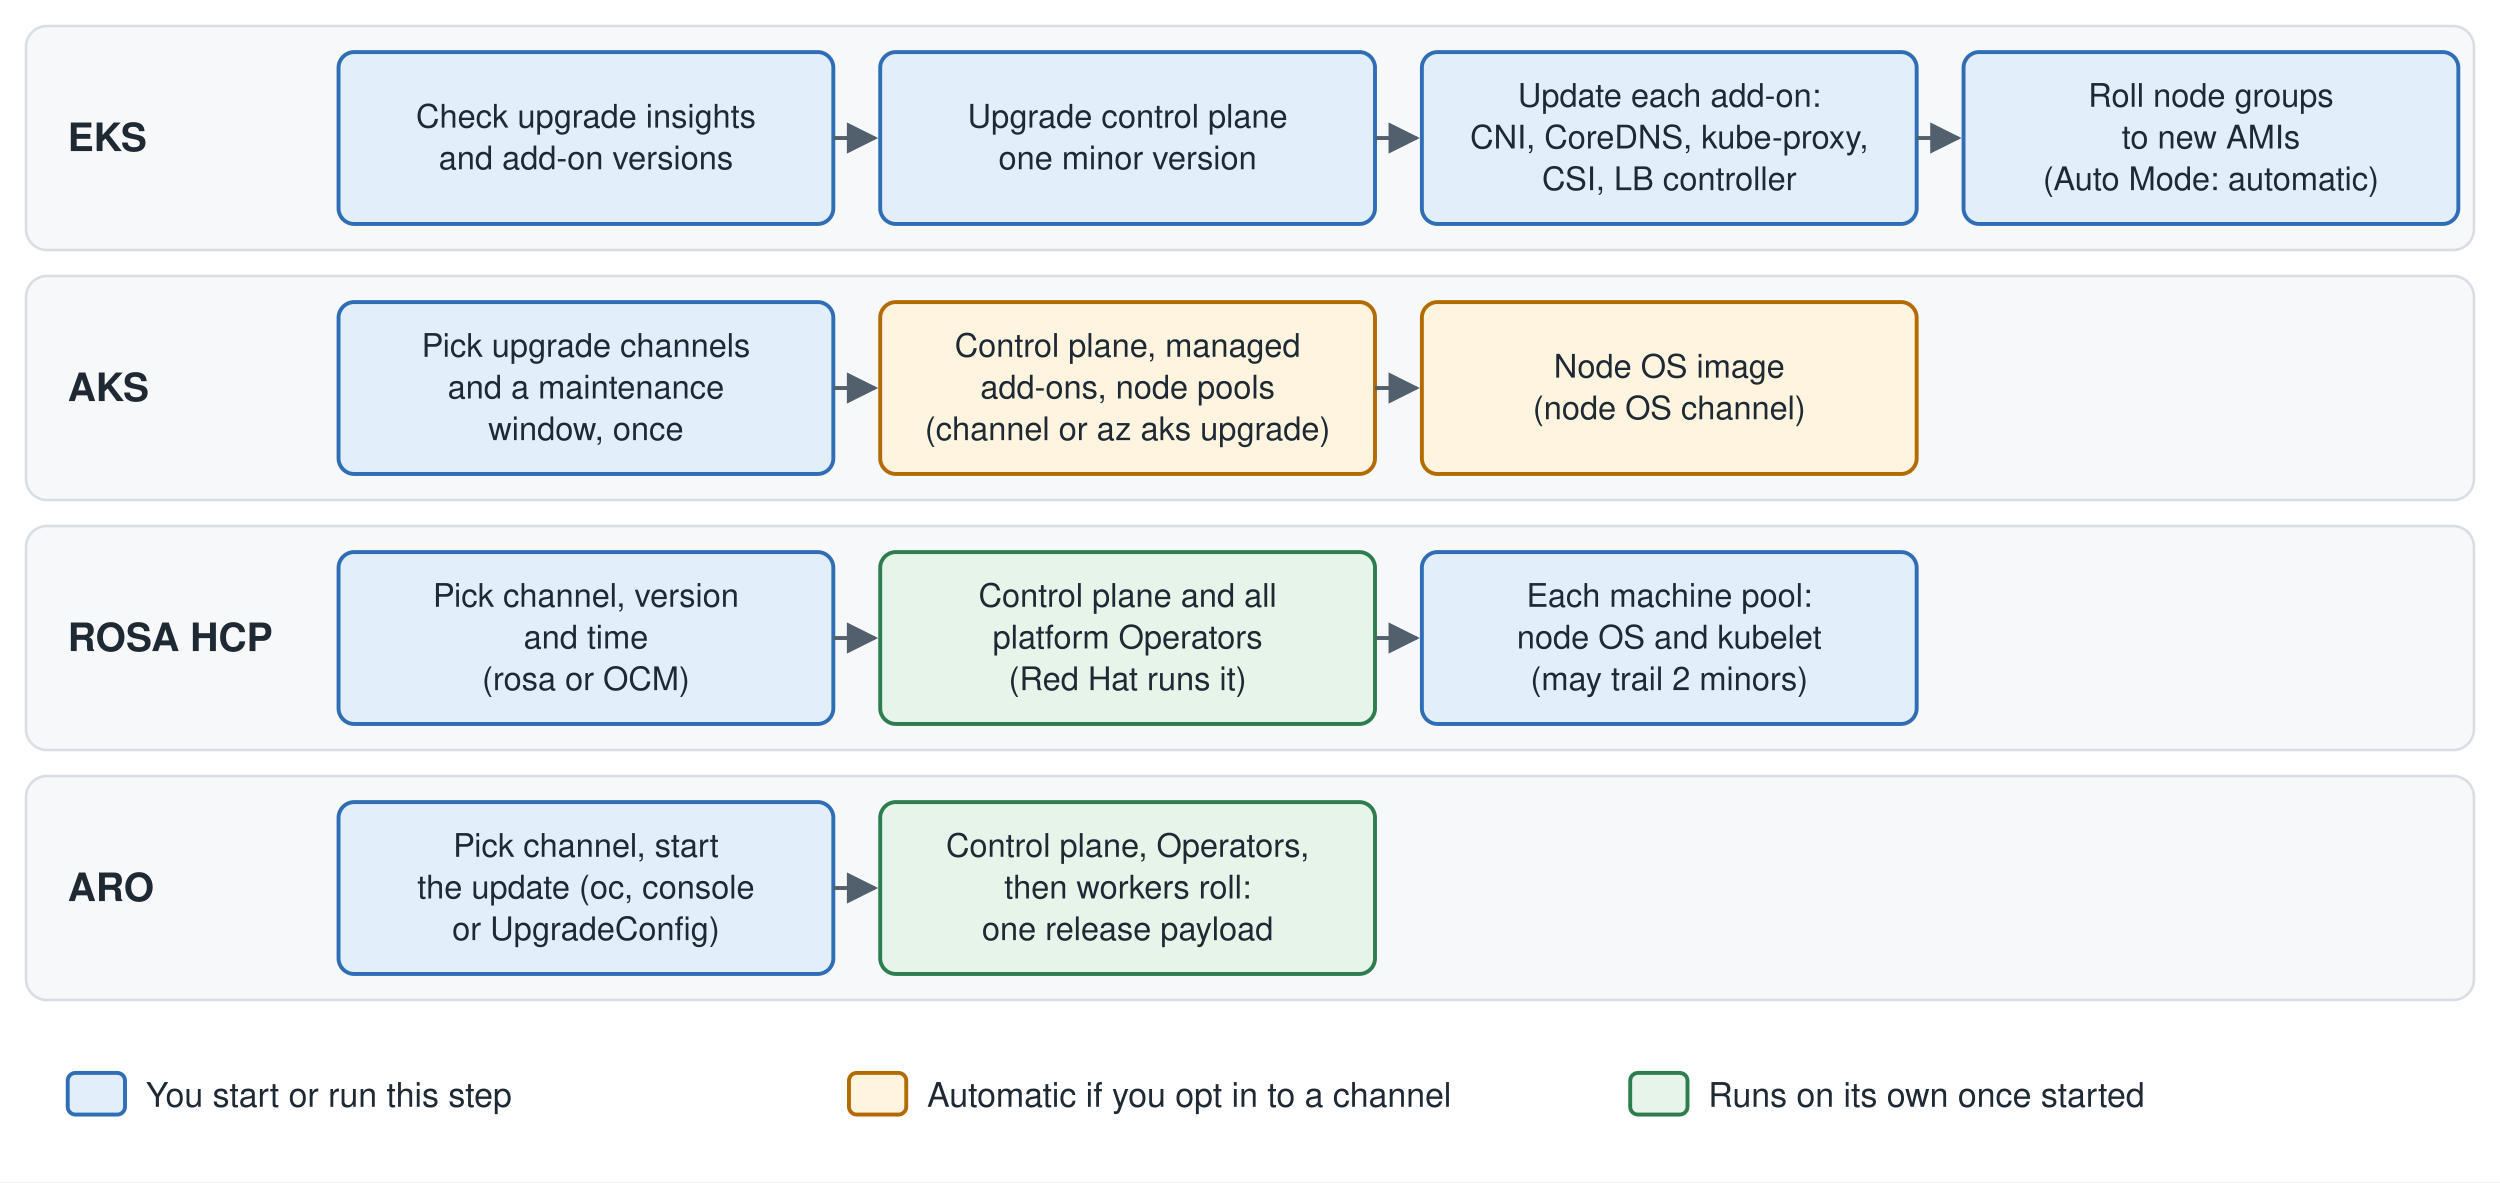
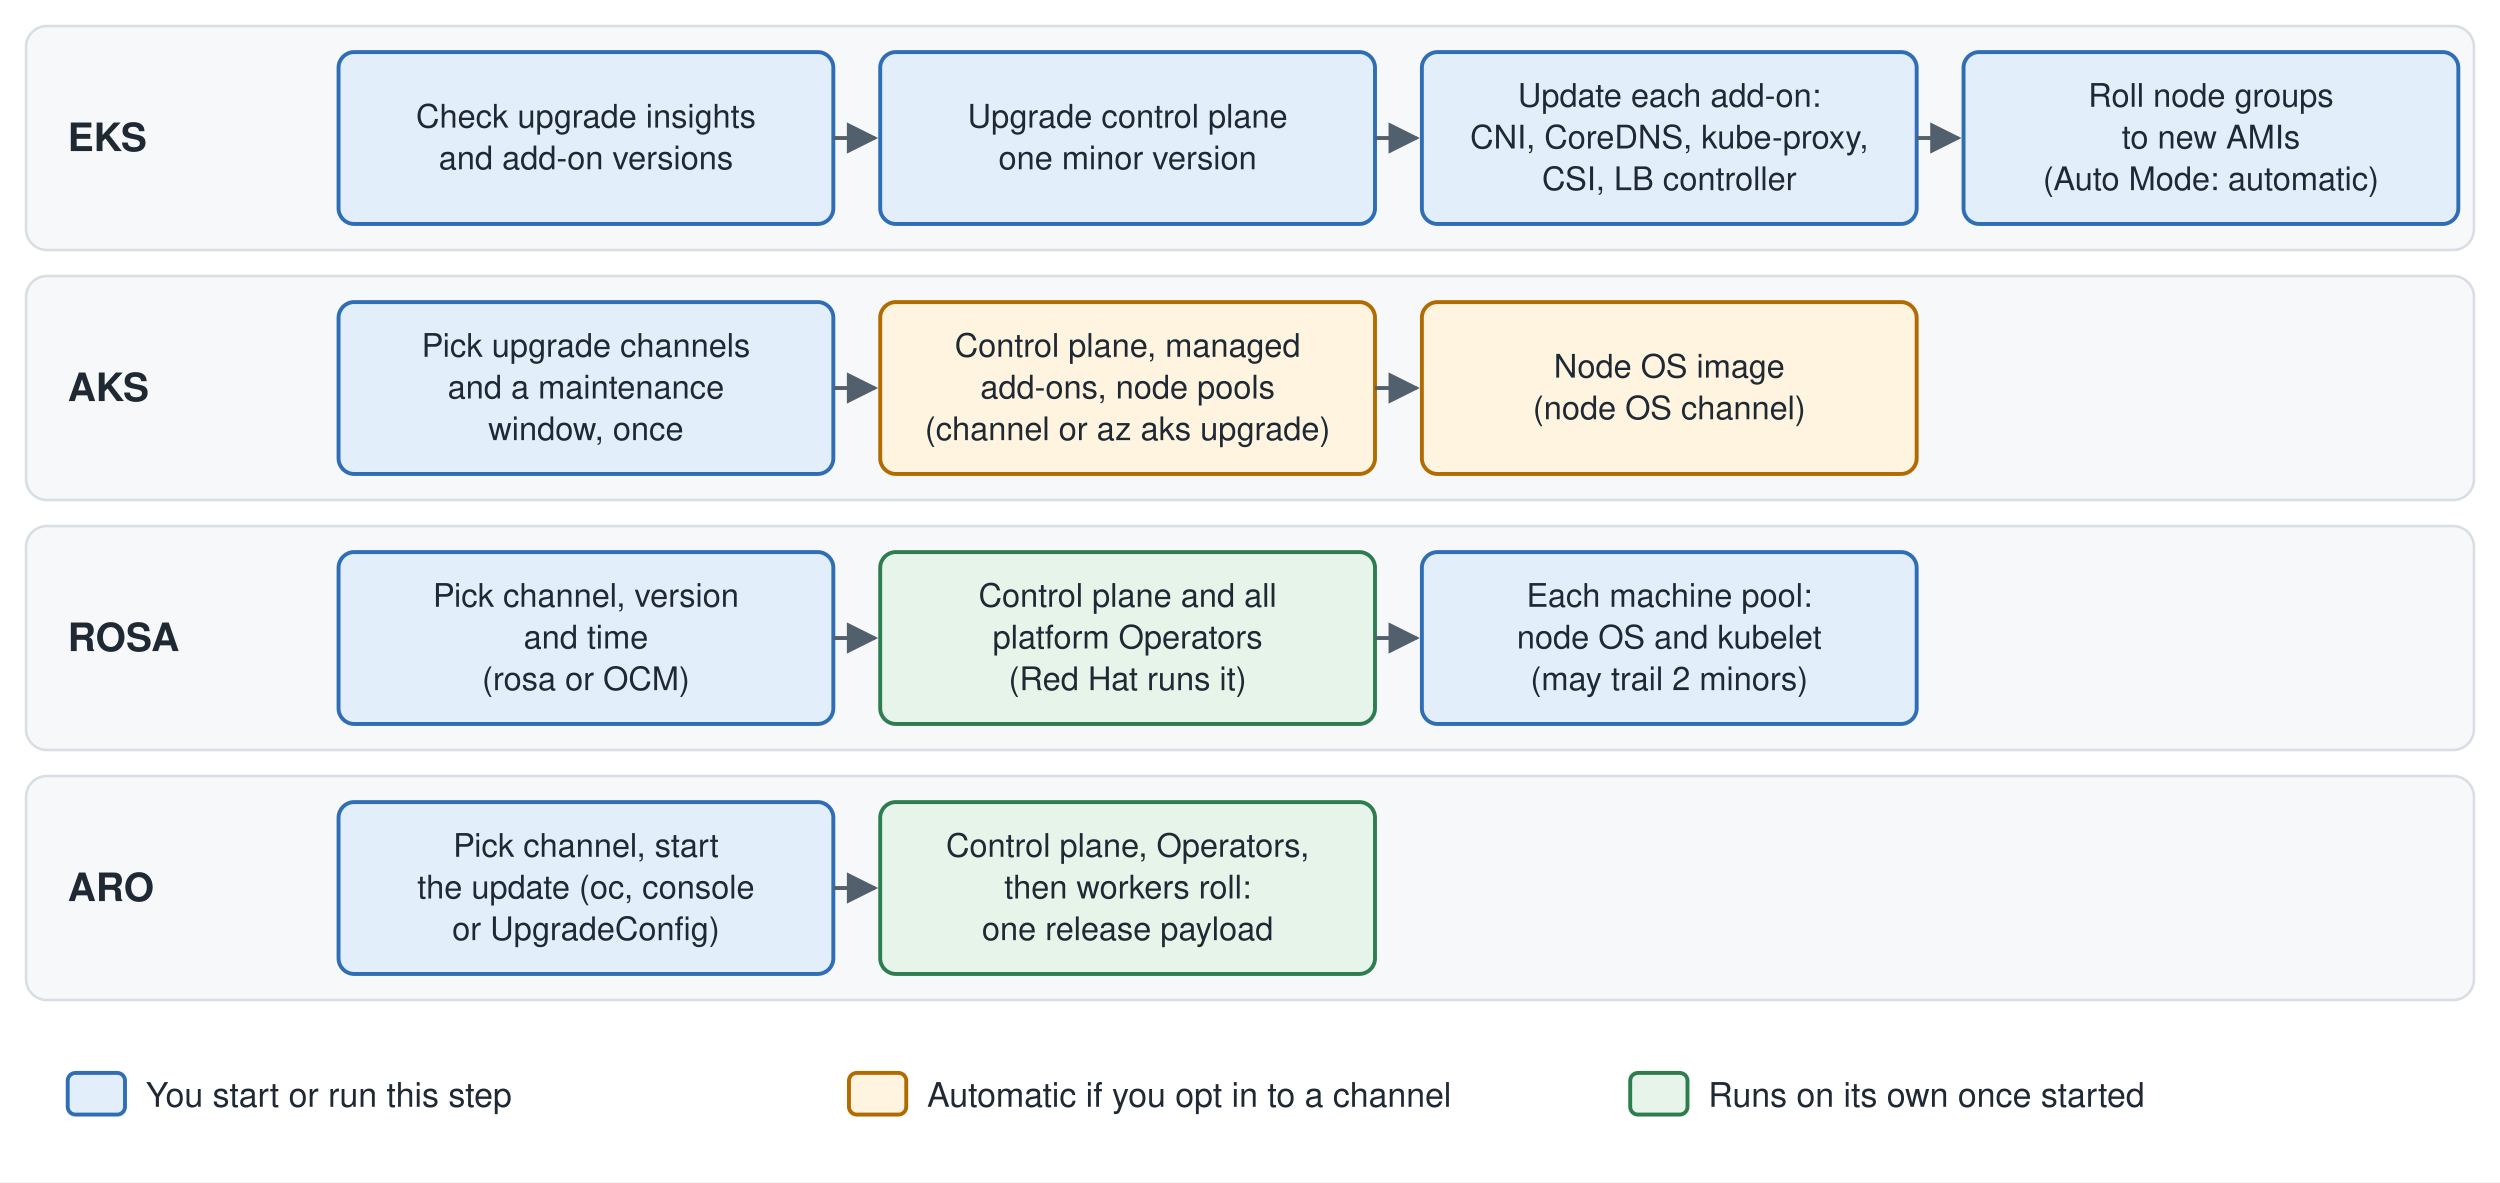
<svg xmlns="http://www.w3.org/2000/svg" width="960" height="454" viewBox="0 0 960 454" font-family="Red Hat Text, Helvetica, Arial, sans-serif">
  <defs>
    <marker id="a" viewBox="0 0 10 10" refX="9" refY="5" markerWidth="8" markerHeight="8" orient="auto">
      <path d="M0,0 L10,5 L0,10 z" fill="#52606d" />
    </marker>
  </defs>
  <rect x="0" y="0" width="960" height="454" fill="#ffffff" />
  <rect x="10" y="10" width="940" height="86" rx="8" fill="#f7f8fa" stroke="#d9dee5" />
  <text x="26" y="58.0" font-size="15" text-anchor="start" font-weight="bold" fill="#1f2933">EKS</text>
  <rect x="130" y="20" width="190" height="66" rx="6" fill="#e3eefb" stroke="#2f6db5" stroke-width="1.5" />
  <text x="225.0" y="49.0" font-size="12.5" text-anchor="middle" font-weight="normal" fill="#1f2933">Check upgrade insights</text>
  <text x="225.0" y="65.0" font-size="12.5" text-anchor="middle" font-weight="normal" fill="#1f2933">and add-on versions</text>
  <rect x="338" y="20" width="190" height="66" rx="6" fill="#e3eefb" stroke="#2f6db5" stroke-width="1.5" />
  <text x="433.0" y="49.0" font-size="12.5" text-anchor="middle" font-weight="normal" fill="#1f2933">Upgrade control plane</text>
  <text x="433.0" y="65.0" font-size="12.5" text-anchor="middle" font-weight="normal" fill="#1f2933">one minor version</text>
  <line x1="320" y1="53.0" x2="336" y2="53.0" stroke="#52606d" stroke-width="1.5" marker-end="url(#a)" />
  <rect x="546" y="20" width="190" height="66" rx="6" fill="#e3eefb" stroke="#2f6db5" stroke-width="1.5" />
  <text x="641.0" y="41.0" font-size="12.5" text-anchor="middle" font-weight="normal" fill="#1f2933">Update each add-on:</text>
  <text x="641.0" y="57.0" font-size="12.5" text-anchor="middle" font-weight="normal" fill="#1f2933">CNI, CoreDNS, kube-proxy,</text>
  <text x="641.0" y="73.0" font-size="12.5" text-anchor="middle" font-weight="normal" fill="#1f2933">CSI, LB controller</text>
  <line x1="528" y1="53.0" x2="544" y2="53.0" stroke="#52606d" stroke-width="1.5" marker-end="url(#a)" />
  <rect x="754" y="20" width="190" height="66" rx="6" fill="#e3eefb" stroke="#2f6db5" stroke-width="1.5" />
  <text x="849.0" y="41.0" font-size="12.5" text-anchor="middle" font-weight="normal" fill="#1f2933">Roll node groups</text>
  <text x="849.0" y="57.0" font-size="12.5" text-anchor="middle" font-weight="normal" fill="#1f2933">to new AMIs</text>
  <text x="849.0" y="73.0" font-size="12.5" text-anchor="middle" font-weight="normal" fill="#1f2933">(Auto Mode: automatic)</text>
  <line x1="736" y1="53.0" x2="752" y2="53.0" stroke="#52606d" stroke-width="1.5" marker-end="url(#a)" />
  <rect x="10" y="106" width="940" height="86" rx="8" fill="#f7f8fa" stroke="#d9dee5" />
  <text x="26" y="154.0" font-size="15" text-anchor="start" font-weight="bold" fill="#1f2933">AKS</text>
  <rect x="130" y="116" width="190" height="66" rx="6" fill="#e3eefb" stroke="#2f6db5" stroke-width="1.5" />
  <text x="225.0" y="137.0" font-size="12.5" text-anchor="middle" font-weight="normal" fill="#1f2933">Pick upgrade channels</text>
  <text x="225.0" y="153.0" font-size="12.5" text-anchor="middle" font-weight="normal" fill="#1f2933">and a maintenance</text>
  <text x="225.0" y="169.0" font-size="12.5" text-anchor="middle" font-weight="normal" fill="#1f2933">window, once</text>
  <rect x="338" y="116" width="190" height="66" rx="6" fill="#fff4e0" stroke="#b26b00" stroke-width="1.5" />
  <text x="433.0" y="137.0" font-size="12.5" text-anchor="middle" font-weight="normal" fill="#1f2933">Control plane, managed</text>
  <text x="433.0" y="153.0" font-size="12.5" text-anchor="middle" font-weight="normal" fill="#1f2933">add-ons, node pools</text>
  <text x="433.0" y="169.0" font-size="12.5" text-anchor="middle" font-weight="normal" fill="#1f2933">(channel or az aks upgrade)</text>
  <line x1="320" y1="149.0" x2="336" y2="149.0" stroke="#52606d" stroke-width="1.5" marker-end="url(#a)" />
  <rect x="546" y="116" width="190" height="66" rx="6" fill="#fff4e0" stroke="#b26b00" stroke-width="1.5" />
  <text x="641.0" y="145.0" font-size="12.5" text-anchor="middle" font-weight="normal" fill="#1f2933">Node OS image</text>
  <text x="641.0" y="161.0" font-size="12.5" text-anchor="middle" font-weight="normal" fill="#1f2933">(node OS channel)</text>
  <line x1="528" y1="149.0" x2="544" y2="149.0" stroke="#52606d" stroke-width="1.5" marker-end="url(#a)" />
  <rect x="10" y="202" width="940" height="86" rx="8" fill="#f7f8fa" stroke="#d9dee5" />
-   <text x="26" y="250.0" font-size="15" text-anchor="start" font-weight="bold" fill="#1f2933">ROSA HCP</text>
+   <text x="26" y="250.0" font-size="15" text-anchor="start" font-weight="bold" fill="#1f2933">ROSA</text>
  <rect x="130" y="212" width="190" height="66" rx="6" fill="#e3eefb" stroke="#2f6db5" stroke-width="1.5" />
  <text x="225.0" y="233.0" font-size="12.5" text-anchor="middle" font-weight="normal" fill="#1f2933">Pick channel, version</text>
  <text x="225.0" y="249.0" font-size="12.5" text-anchor="middle" font-weight="normal" fill="#1f2933">and time</text>
  <text x="225.0" y="265.0" font-size="12.5" text-anchor="middle" font-weight="normal" fill="#1f2933">(rosa or OCM)</text>
  <rect x="338" y="212" width="190" height="66" rx="6" fill="#e6f4ea" stroke="#2e7d4f" stroke-width="1.5" />
  <text x="433.0" y="233.0" font-size="12.5" text-anchor="middle" font-weight="normal" fill="#1f2933">Control plane and all</text>
  <text x="433.0" y="249.0" font-size="12.5" text-anchor="middle" font-weight="normal" fill="#1f2933">platform Operators</text>
  <text x="433.0" y="265.0" font-size="12.5" text-anchor="middle" font-weight="normal" fill="#1f2933">(Red Hat runs it)</text>
  <line x1="320" y1="245.0" x2="336" y2="245.0" stroke="#52606d" stroke-width="1.5" marker-end="url(#a)" />
  <rect x="546" y="212" width="190" height="66" rx="6" fill="#e3eefb" stroke="#2f6db5" stroke-width="1.5" />
  <text x="641.0" y="233.0" font-size="12.5" text-anchor="middle" font-weight="normal" fill="#1f2933">Each machine pool:</text>
  <text x="641.0" y="249.0" font-size="12.5" text-anchor="middle" font-weight="normal" fill="#1f2933">node OS and kubelet</text>
  <text x="641.0" y="265.0" font-size="12.5" text-anchor="middle" font-weight="normal" fill="#1f2933">(may trail 2 minors)</text>
  <line x1="528" y1="245.0" x2="544" y2="245.0" stroke="#52606d" stroke-width="1.5" marker-end="url(#a)" />
  <rect x="10" y="298" width="940" height="86" rx="8" fill="#f7f8fa" stroke="#d9dee5" />
  <text x="26" y="346.0" font-size="15" text-anchor="start" font-weight="bold" fill="#1f2933">ARO</text>
  <rect x="130" y="308" width="190" height="66" rx="6" fill="#e3eefb" stroke="#2f6db5" stroke-width="1.5" />
  <text x="225.0" y="329.0" font-size="12.5" text-anchor="middle" font-weight="normal" fill="#1f2933">Pick channel, start</text>
  <text x="225.0" y="345.0" font-size="12.5" text-anchor="middle" font-weight="normal" fill="#1f2933">the update (oc, console</text>
  <text x="225.0" y="361.0" font-size="12.5" text-anchor="middle" font-weight="normal" fill="#1f2933">or UpgradeConfig)</text>
  <rect x="338" y="308" width="190" height="66" rx="6" fill="#e6f4ea" stroke="#2e7d4f" stroke-width="1.5" />
  <text x="433.0" y="329.0" font-size="12.5" text-anchor="middle" font-weight="normal" fill="#1f2933">Control plane, Operators,</text>
  <text x="433.0" y="345.0" font-size="12.5" text-anchor="middle" font-weight="normal" fill="#1f2933">then workers roll:</text>
  <text x="433.0" y="361.0" font-size="12.5" text-anchor="middle" font-weight="normal" fill="#1f2933">one release payload</text>
  <line x1="320" y1="341.0" x2="336" y2="341.0" stroke="#52606d" stroke-width="1.5" marker-end="url(#a)" />
  <rect x="26" y="412" width="22" height="16" rx="3" fill="#e3eefb" stroke="#2f6db5" stroke-width="1.5" />
  <text x="56" y="425" font-size="13" text-anchor="start" font-weight="normal" fill="#1f2933">You start or run this step</text>
  <rect x="326" y="412" width="22" height="16" rx="3" fill="#fff4e0" stroke="#b26b00" stroke-width="1.5" />
  <text x="356" y="425" font-size="13" text-anchor="start" font-weight="normal" fill="#1f2933">Automatic if you opt in to a channel</text>
  <rect x="626" y="412" width="22" height="16" rx="3" fill="#e6f4ea" stroke="#2e7d4f" stroke-width="1.5" />
  <text x="656" y="425" font-size="13" text-anchor="start" font-weight="normal" fill="#1f2933">Runs on its own once started</text>
</svg>
